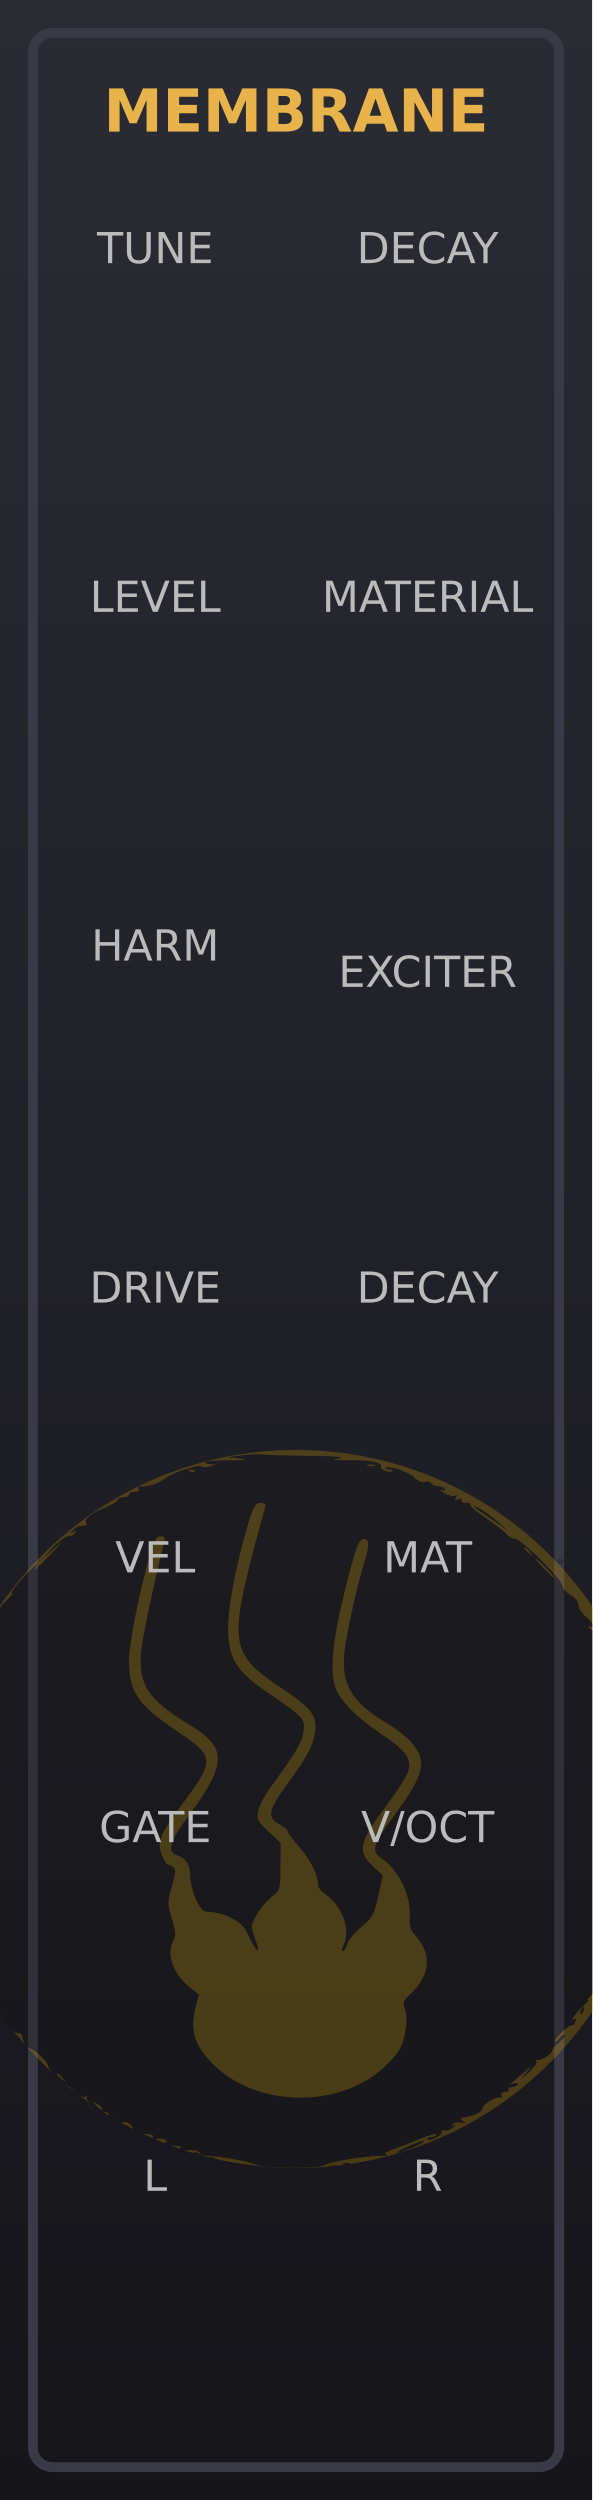
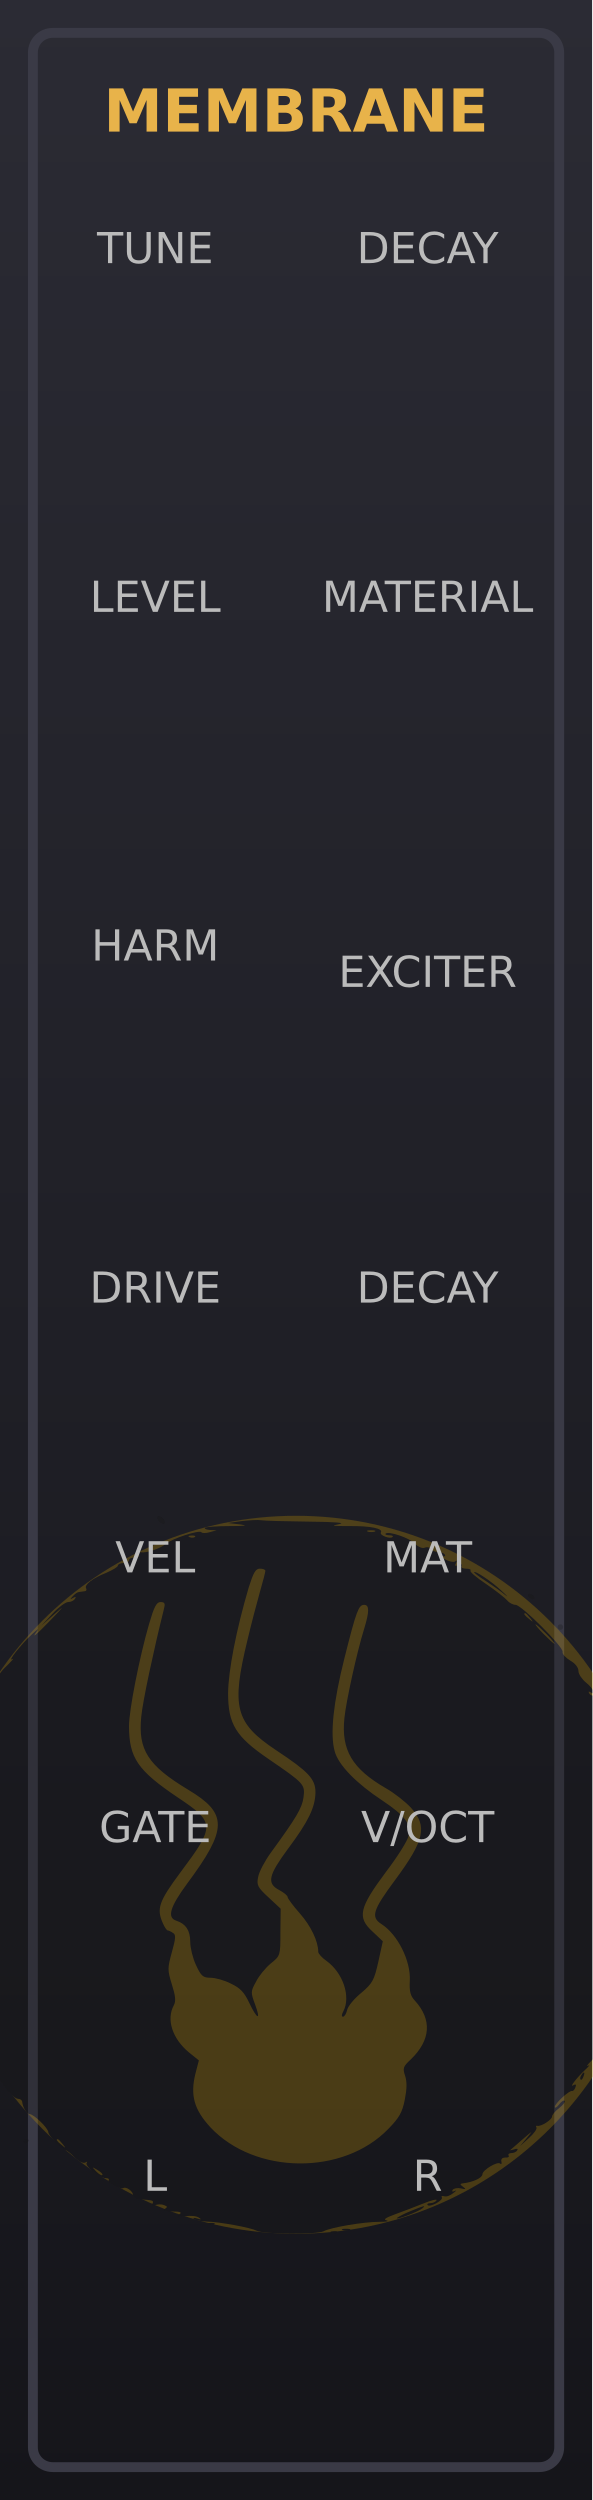
<svg xmlns="http://www.w3.org/2000/svg" width="90" height="380" viewBox="0 0 90 380" version="1.1" id="svg42">
  <defs id="defs2">
    <linearGradient id="bg" x1="0" y1="0" x2="0" y2="1">
      <stop offset="0" stop-color="#2b2b34" id="stop1" />
      <stop offset="1" stop-color="#15151a" id="stop2" />
    </linearGradient>
  </defs>
  <rect x="0" y="0" width="90" height="380" fill="url(#bg)" id="rect2" />
  <rect x="5" y="5" width="80" height="370" rx="3" fill="none" stroke="#3a3a46" stroke-width="1.5" id="rect3" />
-   <g opacity="0.28" transform="translate(-10,220.4) scale(0.423)" id="g28">
+   <g opacity="0.28" transform="translate(-10,230.4) scale(0.423)" id="g28">
    <circle cx="130" cy="129" r="129" fill="#C99700" id="circle3" />
    <g transform="translate(0,258) scale(0.1,-0.1)" fill="#141414" stroke="none" id="g27">
      <path d="M802 2569 c2 -7 10 -15 17 -17 8 -3 12 1 9 9 -2 7 -10 15 -17 17 -8 3 -12 -1 -9 -9z" id="path3" />
      <path d="M1105 2561 l-50 -7 45 -5 c30 -4 18 -6 -37 -6 -46 0 -86 -3 -90 -6 -3 -4 5 -7 18 -8 l24 -1 -25 -7 c-14 -4 -27 -4 -30 0 -7 9 -106 -23 -128 -42 -20 -17 -69 -34 -91 -30 -7 1 -10 -2 -6 -8 3 -7 -2 -11 -14 -11 -12 0 -21 -4 -21 -10 0 -5 -9 -10 -20 -10 -11 0 -20 -4 -20 -9 0 -5 -19 -16 -42 -26 -49 -19 -80 -44 -72 -56 3 -5 0 -10 -5 -10 -6 -1 -15 -2 -21 -3 -5 0 -15 -7 -22 -15 -11 -12 -11 -13 1 -6 9 5 12 4 7 -3 -4 -7 -15 -12 -25 -12 -9 0 -35 -19 -56 -42 l-40 -43 45 40 c40 35 39 33 -10 -18 -54 -56 -75 -74 -49 -39 7 9 -1 4 -19 -13 -40 -37 -91 -102 -71 -90 8 5 -1 -5 -18 -22 -29 -27 -37 -42 -35 -63 0 -3 -8 -17 -19 -30 l-20 -25 11 25 c11 24 10 24 -5 5 -8 -11 -13 -25 -11 -31 3 -7 -2 -15 -10 -18 -8 -3 -14 -12 -14 -21 0 -8 -4 -15 -10 -15 -5 0 -10 -12 -10 -27 0 -22 -2 -25 -10 -13 -8 12 -10 10 -11 -10 -1 -14 -2 -31 -2 -37 1 -7 -3 -11 -7 -8 -4 3 -11 -2 -14 -11 -9 -24 -7 -31 4 -14 5 8 10 11 10 5 0 -5 -4 -16 -9 -24 -7 -11 -11 -10 -19 5 -6 10 -14 16 -17 12 -4 -4 0 -14 8 -22 9 -9 13 -25 10 -37 -5 -16 -8 -18 -15 -7 -7 9 -8 8 -4 -6 4 -10 1 -26 -6 -34 -11 -13 -11 -14 1 -7 11 6 13 4 7 -11 -4 -10 -10 -35 -14 -54 -5 -33 -6 -34 -13 -10 -6 23 -7 23 -8 3 -1 -12 3 -24 9 -28 5 -3 6 -13 3 -21 -3 -9 -8 -11 -12 -6 -3 6 -6 -22 -6 -61 0 -43 -4 -71 -10 -70 -10 1 -12 -85 -5 -217 3 -61 3 -62 10 -25 7 37 7 38 9 8 0 -17 4 -39 8 -49 4 -10 2 -15 -3 -11 -5 3 -10 -3 -10 -13 0 -10 5 -18 10 -17 6 1 14 -18 17 -43 4 -25 12 -63 19 -85 7 -22 14 -57 15 -79 2 -21 7 -41 11 -45 4 -3 4 5 1 17 -9 37 4 18 30 -45 24 -58 31 -78 32 -99 1 -6 13 -24 29 -39 15 -16 21 -25 14 -21 -11 7 -11 4 -1 -12 7 -12 17 -18 23 -15 5 3 6 1 2 -5 -8 -13 55 -97 75 -97 7 0 14 -4 15 -10 2 -20 16 -45 27 -45 15 0 67 -51 67 -65 0 -12 51 -65 63 -65 3 0 18 -11 32 -26 14 -14 30 -22 38 -18 6 4 9 4 5 -1 -9 -10 45 -55 68 -55 9 0 14 -3 11 -7 -8 -7 42 -35 52 -29 11 7 36 -12 36 -26 0 -7 9 -13 20 -14 50 -3 56 -4 49 -16 -5 -8 -2 -9 9 -5 10 3 24 4 33 0 13 -5 13 -7 2 -14 -8 -6 1 -9 27 -9 31 0 37 -3 25 -11 -11 -8 -6 -9 21 -6 20 3 42 1 50 -5 11 -7 9 -8 -6 -3 -11 3 -16 3 -12 -2 5 -4 25 -8 45 -9 47 -1 160 -22 181 -33 24 -13 217 -14 240 -2 26 14 144 34 201 34 25 0 36 2 26 5 -14 3 -5 9 30 22 27 10 73 27 102 39 29 12 51 17 47 11 -3 -5 -13 -10 -22 -10 -9 0 -13 -3 -10 -7 9 -9 58 18 51 28 -3 5 1 6 8 4 8 -3 22 2 33 11 11 8 14 12 6 8 -9 -4 -12 -3 -8 4 4 5 17 8 30 5 18 -4 19 -3 7 6 -11 8 -11 11 -2 12 38 4 72 20 72 33 0 15 55 48 64 38 4 -4 6 0 4 8 -2 9 4 14 14 14 10 -1 15 2 12 7 -3 5 2 9 10 9 8 0 18 4 21 10 4 6 -1 7 -12 3 -10 -3 -16 -4 -13 -2 3 2 23 20 45 39 37 32 38 33 15 5 l-25 -30 32 29 c18 16 30 33 27 38 -3 5 -2 7 3 6 13 -4 53 22 53 33 0 6 11 20 26 31 14 11 23 23 19 26 -3 3 -12 -3 -20 -14 -8 -10 -15 -14 -15 -8 0 12 52 60 62 57 3 -1 9 4 12 13 4 10 2 13 -7 8 -17 -11 11 26 42 55 14 13 19 20 11 15 -8 -4 -3 4 13 19 27 26 37 44 16 32 -6 -4 -5 2 2 14 8 12 16 16 20 10 6 -11 20 27 25 70 4 30 14 41 14 15 1 -13 6 -8 15 15 19 43 19 49 -1 25 -15 -17 -15 -17 0 8 9 15 16 35 16 45 0 15 2 16 10 3 8 -12 10 -11 8 5 0 11 0 31 1 45 1 20 3 22 12 10 7 -11 9 -7 8 20 -2 51 0 62 9 56 5 -3 10 20 11 51 1 31 5 61 8 67 10 16 3 315 -8 374 -6 30 -8 66 -5 80 5 20 4 23 -4 12 -8 -12 -10 -9 -11 15 -1 17 -1 39 0 50 1 15 0 17 -7 7 -7 -11 -11 -8 -16 11 -3 14 -9 33 -12 44 -5 15 -4 15 5 3 14 -20 14 -7 0 24 -7 14 -16 23 -22 19 -6 -3 -7 -1 -3 5 4 7 1 24 -7 39 -8 16 -26 54 -41 86 -14 32 -30 55 -35 52 -5 -3 -13 0 -17 6 -4 8 -3 9 4 5 24 -15 11 13 -15 34 -15 12 -28 31 -28 42 0 13 -12 28 -30 38 -16 10 -29 23 -27 31 4 17 -148 169 -169 169 -9 0 -23 7 -30 16 -8 9 -42 36 -76 59 -35 23 -60 45 -56 48 3 4 -4 7 -16 7 -12 0 -19 4 -16 10 4 6 -1 7 -11 3 -13 -5 -15 -3 -9 7 5 9 4 11 -3 6 -6 -4 -24 0 -39 9 -16 9 -20 14 -10 11 11 -3 15 -2 12 4 -3 6 -15 10 -25 10 -10 0 -22 5 -25 11 -4 6 -14 8 -23 4 -8 -3 -23 3 -34 14 -18 21 -95 47 -106 37 -3 -3 3 -6 13 -6 10 0 16 -3 12 -6 -8 -9 -48 6 -42 16 9 14 -36 24 -115 23 -60 0 -67 1 -35 7 26 5 -14 8 -110 9 -82 1 -159 3 -170 5 -11 2 -42 0 -70 -3z m478 -38 c-7 -2 -19 -2 -25 0 -7 3 -2 5 12 5 14 0 19 -2 13 -5z m-646 -19 c-3 -3 -12 -4 -19 -1 -8 3 -5 6 6 6 11 1 17 -2 13 -5z m253 -122 c0 -4 -9 -39 -20 -77 -11 -39 -31 -115 -44 -170 -59 -242 -45 -299 102 -397 118 -78 142 -104 142 -152 -1 -54 -25 -104 -99 -203 -70 -95 -77 -124 -31 -148 17 -9 30 -20 30 -25 0 -5 20 -32 44 -59 39 -44 66 -100 66 -138 0 -6 13 -21 29 -32 60 -43 89 -129 61 -182 -6 -11 -7 -19 -1 -19 5 0 12 11 15 25 3 13 26 41 51 61 40 34 46 45 61 112 l16 73 -37 35 c-56 51 -48 85 48 214 42 55 79 114 82 131 9 42 -14 72 -95 126 -94 62 -158 128 -171 177 -17 61 -5 175 35 334 43 171 51 192 71 192 19 0 19 -24 0 -86 -26 -83 -65 -261 -71 -321 -12 -115 28 -182 149 -252 30 -17 71 -49 91 -71 59 -66 48 -116 -58 -259 -80 -108 -88 -133 -49 -158 58 -37 106 -132 102 -204 -2 -38 2 -54 18 -71 63 -69 57 -143 -15 -212 -27 -25 -29 -31 -20 -58 7 -21 7 -46 -1 -86 -9 -46 -20 -65 -59 -105 -162 -168 -479 -165 -639 5 -59 64 -74 115 -54 195 l12 46 -36 29 c-59 49 -82 118 -54 169 8 15 6 34 -7 75 -16 52 -16 58 0 116 14 50 15 63 4 69 -7 5 -16 9 -19 9 -3 0 -11 11 -17 25 -24 53 -15 79 63 184 125 167 125 179 -10 269 -144 97 -175 142 -175 257 0 56 37 245 72 366 18 62 27 79 41 79 16 0 18 -5 12 -27 -37 -148 -76 -331 -81 -385 -12 -119 24 -175 168 -262 144 -86 143 -141 -4 -339 -61 -83 -72 -121 -38 -132 34 -11 50 -35 50 -76 0 -21 9 -59 21 -84 18 -39 25 -45 52 -45 17 0 50 -9 73 -21 34 -16 48 -31 66 -69 29 -61 43 -65 21 -6 -16 43 -16 47 3 81 10 21 34 50 53 66 35 28 35 29 35 113 l1 84 -44 41 c-39 36 -43 44 -37 73 3 18 24 58 46 88 91 125 112 160 117 198 6 47 3 50 -127 139 -117 80 -144 125 -144 236 1 81 29 226 74 379 17 54 25 68 40 68 11 0 20 -3 20 -8z m951 -169 c13 -16 12 -17 -3 -4 -17 13 -22 21 -14 21 2 0 10 -8 17 -17z m59 -58 c19 -19 32 -35 29 -35 -3 0 -20 16 -39 35 -19 19 -32 35 -29 35 3 0 20 -16 39 -35z m200 -275 c11 -22 18 -40 15 -40 -2 0 -14 18 -25 40 -11 22 -18 40 -15 40 2 0 14 -18 25 -40z m-1939 -1557 c13 -16 12 -17 -3 -4 -17 13 -22 21 -14 21 2 0 10 -8 17 -17z m143 -112 c-2 -3 -12 3 -22 13 -16 17 -16 18 5 5 12 -7 20 -15 17 -18z" id="path4" />
      <path d="M1940 2377 c0 -2 19 -17 43 -32 23 -15 54 -37 68 -49 14 -11 9 -5 -12 14 -34 33 -99 76 -99 67z" id="path5" />
      <path d="M2135 2290 c3 -5 11 -10 16 -10 6 0 7 5 4 10 -3 6 -11 10 -16 10 -6 0 -7 -4 -4 -10z" id="path6" />
      <path d="M2240 2180 c0 -5 5 -10 10 -10 6 0 10 5 10 10 0 6 -4 10 -10 10 -5 0 -10 -4 -10 -10z" id="path7" />
      <path d="M10 1770 c0 -5 5 -10 10 -10 6 0 10 5 10 10 0 6 -4 10 -10 10 -5 0 -10 -4 -10 -10z" id="path8" />
      <path d="M41 1604 c0 -11 3 -14 6 -6 3 7 2 16 -1 19 -3 4 -6 -2 -5 -13z" id="path9" />
      <path d="M2542 1485 c0 -16 2 -22 5 -12 2 9 2 23 0 30 -3 6 -5 -1 -5 -18z" id="path10" />
      <path d="M13 1445 c0 -22 2 -30 4 -17 2 12 2 30 0 40 -3 9 -5 -1 -4 -23z" id="path11" />
      <path d="M2552 1415 c0 -16 2 -22 5 -12 2 9 2 23 0 30 -3 6 -5 -1 -5 -18z" id="path12" />
      <path d="M2552 1360 c0 -14 2 -19 5 -12 2 6 2 18 0 25 -3 6 -5 1 -5 -13z" id="path13" />
      <path d="M2552 1250 c0 -14 2 -19 5 -12 2 6 2 18 0 25 -3 6 -5 1 -5 -13z" id="path14" />
      <path d="M2541 1094 c0 -11 3 -14 6 -6 3 7 2 16 -1 19 -3 4 -6 -2 -5 -13z" id="path15" />
      <path d="M32 1015 c0 -16 2 -22 5 -12 2 9 2 23 0 30 -3 6 -5 -1 -5 -18z" id="path16" />
      <path d="M2580 1020 c0 -5 5 -10 10 -10 6 0 10 5 10 10 0 6 -4 10 -10 10 -5 0 -10 -4 -10 -10z" id="path17" />
      <path d="M48 929 c2 -16 7 -31 11 -34 4 -2 5 9 3 26 -2 16 -7 31 -11 34 -4 2 -5 -9 -3 -26z" id="path18" />
      <path d="M110 761 c0 -6 4 -13 10 -16 6 -3 7 1 4 9 -7 18 -14 21 -14 7z" id="path19" />
      <path d="M2325 569 c-4 -6 -5 -12 -2 -15 2 -3 7 2 10 11 7 17 1 20 -8 4z" id="path20" />
      <path d="M160 490 c0 -5 5 -10 10 -10 6 0 10 5 10 10 0 6 -4 10 -10 10 -5 0 -10 -4 -10 -10z" id="path21" />
      <path d="M320 329 c0 -5 5 -7 10 -4 6 3 10 8 10 11 0 2 -4 4 -10 4 -5 0 -10 -5 -10 -11z" id="path22" />
      <path d="M1713 82 c-23 -9 -45 -21 -50 -25 -10 -11 79 23 92 35 12 11 7 10 -42 -10z" id="path23" />
      <path d="M988 33 c7 -3 16 -2 19 1 4 3 -2 6 -13 5 -11 0 -14 -3 -6 -6z" id="path24" />
      <path d="M1468 13 c6 -2 18 -2 25 0 6 3 1 5 -13 5 -14 0 -19 -2 -12 -5z" id="path25" />
      <path d="M1118 3 c6 -2 18 -2 25 0 6 3 1 5 -13 5 -14 0 -19 -2 -12 -5z" id="path26" />
      <path d="M1428 3 c7 -3 16 -2 19 1 4 3 -2 6 -13 5 -11 0 -14 -3 -6 -6z" id="path27" />
    </g>
  </g>
  <path d="m 16.578,13.439 h 2.153 l 1.494,3.511 1.503,-3.511 h 2.149 V 20 h -1.6 V 15.201 L 20.766,18.739 H 19.694 L 18.182,15.201 V 20 h -1.604 z m 8.956,0 h 4.566 v 1.279 h -2.874 v 1.222 h 2.703 v 1.279 h -2.703 v 1.503 h 2.971 V 20 h -4.663 z m 6.148,0 h 2.153 l 1.494,3.511 1.503,-3.511 h 2.149 V 20 H 37.382 V 15.201 L 35.87,18.739 H 34.798 L 33.286,15.201 V 20 h -1.604 z m 11.584,2.54 q 0.4,0 0.606,-0.176 0.207,-0.176 0.207,-0.519 0,-0.338 -0.207,-0.514 -0.207,-0.18 -0.606,-0.18 h -0.936 v 1.389 z m 0.057,2.87 q 0.51,0 0.765,-0.215 0.259,-0.215 0.259,-0.65 0,-0.426 -0.255,-0.637 -0.255,-0.215 -0.769,-0.215 h -0.993 v 1.718 z m 1.573,-2.36 q 0.545,0.158 0.844,0.584 0.299,0.426 0.299,1.046 0,0.949 -0.642,1.415 Q 44.756,20 43.447,20 h -2.808 v -6.561 h 2.54 q 1.367,0 1.978,0.413 0.615,0.413 0.615,1.323 0,0.479 -0.224,0.817 -0.224,0.334 -0.65,0.497 z M 49.902,16.348 q 0.532,0 0.76,-0.198 0.233,-0.198 0.233,-0.65 0,-0.448 -0.233,-0.642 -0.229,-0.193 -0.76,-0.193 h -0.712 v 1.683 z M 49.19,17.517 V 20 h -1.692 v -6.561 h 2.584 q 1.296,0 1.898,0.435 0.606,0.435 0.606,1.375 0,0.65 -0.316,1.068 -0.312,0.417 -0.945,0.615 0.347,0.079 0.62,0.36 0.277,0.277 0.558,0.844 L 53.422,20 h -1.802 l -0.8,-1.63 q -0.242,-0.492 -0.492,-0.672 -0.246,-0.18 -0.659,-0.18 z m 9.22,1.288 H 55.764 L 55.347,20 H 53.646 l 2.43,-6.561 h 2.017 L 60.524,20 h -1.701 z m -2.224,-1.217 h 1.797 l -0.896,-2.61 z m 5.208,-4.148 h 1.89 l 2.386,4.5 v -4.5 h 1.604 V 20 h -1.89 l -2.386,-4.5 V 20 h -1.604 z m 7.532,0 h 4.566 v 1.279 H 70.618 v 1.222 h 2.703 v 1.279 H 70.618 v 1.503 h 2.971 V 20 h -4.663 z" id="text28" style="font-weight:bold;font-size:9px;font-family:'DejaVu Sans';text-anchor:middle;fill:#e8b34a" aria-label="MEMBRANE" />
  <path d="m 14.732,35.261 h 4.009 v 0.54 H 17.059 V 40 h -0.644 v -4.199 h -1.682 z m 4.554,0 h 0.644 v 2.879 q 0,0.762 0.276,1.098 0.276,0.333 0.895,0.333 0.616,0 0.892,-0.333 0.276,-0.336 0.276,-1.098 v -2.879 h 0.644 v 2.958 q 0,0.927 -0.46,1.4 -0.457,0.473 -1.352,0.473 -0.898,0 -1.358,-0.473 -0.457,-0.473 -0.457,-1.4 z m 4.831,0 h 0.863 l 2.101,3.964 v -3.964 h 0.622 V 40 H 26.84 L 24.739,36.036 V 40 h -0.622 z m 4.862,0 h 2.996 v 0.54 h -2.355 v 1.403 h 2.257 v 0.54 h -2.257 v 1.717 h 2.412 V 40 h -3.053 z" id="text29" style="font-size:6.5px;font-family:'DejaVu Sans';text-anchor:middle;fill:#bbbbbb" aria-label="TUNE" />
  <path d="m 55.498,35.788 v 3.685 h 0.774 q 0.981,0 1.435,-0.444 0.457,-0.444 0.457,-1.403 0,-0.952 -0.457,-1.393 -0.454,-0.444 -1.435,-0.444 z m -0.641,-0.527 h 1.317 q 1.377,0 2.022,0.574 0.644,0.571 0.644,1.79 0,1.225 -0.647,1.8 Q 57.545,40 56.174,40 h -1.317 z m 5.005,0 h 2.996 v 0.54 h -2.355 v 1.403 h 2.257 v 0.54 h -2.257 v 1.717 h 2.412 V 40 h -3.053 z m 7.655,0.365 v 0.676 q -0.324,-0.302 -0.692,-0.451 -0.365,-0.149 -0.778,-0.149 -0.812,0 -1.244,0.498 -0.432,0.495 -0.432,1.435 0,0.936 0.432,1.435 0.432,0.495 1.244,0.495 0.413,0 0.778,-0.149 0.368,-0.149 0.692,-0.451 v 0.67 q -0.336,0.229 -0.714,0.343 -0.375,0.114 -0.793,0.114 -1.076,0 -1.695,-0.657 -0.619,-0.66 -0.619,-1.8 0,-1.143 0.619,-1.8 0.619,-0.66 1.695,-0.66 0.425,0 0.8,0.114 0.378,0.111 0.708,0.336 z m 2.574,0.267 -0.87,2.358 h 1.742 z m -0.362,-0.632 h 0.727 L 72.262,40 H 71.595 L 71.164,38.784 H 69.028 L 68.596,40 h -0.676 z m 2.069,0 h 0.689 l 1.314,1.949 1.304,-1.949 h 0.689 l -1.676,2.482 V 40 h -0.644 v -2.257 z" id="text30" style="font-size:6.5px;font-family:'DejaVu Sans';text-anchor:middle;fill:#bbbbbb" aria-label="DECAY" />
  <path d="m 14.286,88.261 h 0.641 v 4.199 h 2.307 V 93 h -2.948 z m 3.621,0 h 2.996 v 0.54 h -2.355 v 1.403 h 2.257 v 0.54 h -2.257 v 1.717 h 2.412 V 93 H 17.908 Z M 23.237,93 21.428,88.261 h 0.67 l 1.501,3.99 1.504,-3.99 h 0.667 L 23.963,93 Z m 3.225,-4.739 H 29.457 v 0.54 h -2.355 v 1.403 h 2.257 v 0.54 H 27.102 v 1.717 h 2.412 V 93 h -3.053 z m 4.107,0 h 0.641 v 4.199 h 2.307 V 93 H 30.568 Z" id="text31" style="font-size:6.5px;font-family:'DejaVu Sans';text-anchor:middle;fill:#bbbbbb" aria-label="LEVEL" />
  <path d="m 49.574,88.261 h 0.955 l 1.209,3.225 1.216,-3.225 h 0.955 V 93 h -0.625 v -4.161 l -1.222,3.25 h -0.644 l -1.222,-3.25 V 93 h -0.622 z m 7.192,0.632 -0.87,2.358 h 1.742 z m -0.362,-0.632 h 0.727 L 58.936,93 h -0.667 l -0.432,-1.216 H 55.702 L 55.271,93 h -0.676 z m 2.063,0 h 4.009 v 0.54 H 60.793 V 93 h -0.644 v -4.199 h -1.682 z m 4.627,0 h 2.996 v 0.54 h -2.355 v 1.403 h 2.257 v 0.54 h -2.257 v 1.717 h 2.412 V 93 h -3.053 z m 6.354,2.517 q 0.206,0.07 0.4,0.298 0.197,0.229 0.394,0.628 L 70.892,93 H 70.203 L 69.597,91.784 Q 69.362,91.308 69.14,91.153 68.921,90.997 68.54,90.997 H 67.842 V 93 H 67.201 v -4.739 h 1.447 q 0.812,0 1.212,0.34 0.4,0.34 0.4,1.025 0,0.448 -0.209,0.743 -0.206,0.295 -0.603,0.409 z m -1.606,-1.99 v 1.682 h 0.806 q 0.463,0 0.698,-0.213 0.238,-0.216 0.238,-0.632 0,-0.416 -0.238,-0.625 -0.235,-0.213 -0.698,-0.213 z m 3.875,-0.527 h 0.641 V 93 h -0.641 z m 3.501,0.632 -0.87,2.358 h 1.742 z M 74.856,88.261 H 75.583 L 77.389,93 h -0.667 l -0.432,-1.216 H 74.155 L 73.723,93 h -0.676 z m 3.225,0 h 0.641 v 4.199 h 2.307 V 93 h -2.948 z" id="text32" style="font-size:6.5px;font-family:'DejaVu Sans';text-anchor:middle;fill:#bbbbbb" aria-label="MATERIAL" />
  <path d="m 14.509,141.261 h 0.641 v 1.942 h 2.33 v -1.942 h 0.641 V 146 h -0.641 v -2.257 h -2.33 V 146 H 14.509 Z m 6.471,0.632 -0.87,2.358 h 1.742 z m -0.362,-0.632 h 0.727 L 23.151,146 H 22.484 l -0.432,-1.216 H 19.917 L 19.485,146 h -0.676 z m 5.472,2.517 q 0.206,0.07 0.4,0.298 0.197,0.229 0.394,0.628 L 27.534,146 h -0.689 l -0.606,-1.216 q -0.235,-0.476 -0.457,-0.632 -0.219,-0.156 -0.6,-0.156 H 24.484 V 146 h -0.641 v -4.739 h 1.447 q 0.812,0 1.212,0.34 0.4,0.34 0.4,1.025 0,0.448 -0.209,0.743 -0.206,0.295 -0.603,0.409 z m -1.606,-1.99 v 1.682 h 0.806 q 0.463,0 0.698,-0.213 0.238,-0.216 0.238,-0.632 0,-0.416 -0.238,-0.625 -0.235,-0.213 -0.698,-0.213 z m 3.875,-0.527 h 0.955 l 1.209,3.225 1.216,-3.225 h 0.955 V 146 h -0.625 v -4.161 l -1.222,3.25 H 30.203 l -1.222,-3.25 V 146 h -0.622 z" id="text33" style="font-size:6.5px;font-family:'DejaVu Sans';text-anchor:middle;fill:#bbbbbb" aria-label="HARM" />
  <path d="m 52.07,145.261 h 2.996 v 0.54 h -2.355 v 1.403 h 2.257 v 0.54 h -2.257 v 1.717 h 2.412 V 150 h -3.053 z m 3.878,0 h 0.689 l 1.177,1.761 1.184,-1.761 h 0.689 l -1.523,2.276 1.625,2.463 h -0.689 L 57.767,147.985 56.424,150 h -0.692 l 1.692,-2.53 z m 7.757,0.365 v 0.676 q -0.324,-0.302 -0.692,-0.451 -0.365,-0.149 -0.778,-0.149 -0.812,0 -1.244,0.498 -0.432,0.495 -0.432,1.435 0,0.936 0.432,1.435 0.432,0.495 1.244,0.495 0.413,0 0.778,-0.149 0.368,-0.149 0.692,-0.451 v 0.67 q -0.336,0.229 -0.714,0.343 -0.375,0.114 -0.793,0.114 -1.076,0 -1.695,-0.657 -0.619,-0.66 -0.619,-1.8 0,-1.143 0.619,-1.8 0.619,-0.66 1.695,-0.66 0.425,0 0.8,0.114 0.378,0.111 0.708,0.336 z m 0.99,-0.365 h 0.641 V 150 h -0.641 z m 1.26,0 h 4.009 v 0.54 H 68.282 V 150 h -0.644 v -4.199 h -1.682 z m 4.627,0 h 2.996 v 0.54 h -2.355 v 1.403 h 2.257 v 0.54 h -2.257 v 1.717 h 2.412 V 150 h -3.053 z m 6.354,2.517 q 0.206,0.07 0.4,0.298 0.197,0.229 0.394,0.628 L 78.381,150 h -0.689 l -0.606,-1.216 q -0.235,-0.476 -0.457,-0.632 -0.219,-0.156 -0.6,-0.156 H 75.331 V 150 h -0.641 v -4.739 h 1.447 q 0.812,0 1.212,0.34 0.4,0.34 0.4,1.025 0,0.448 -0.209,0.743 -0.206,0.295 -0.603,0.409 z m -1.606,-1.99 v 1.682 h 0.806 q 0.463,0 0.698,-0.213 0.238,-0.216 0.238,-0.632 0,-0.416 -0.238,-0.625 -0.235,-0.213 -0.698,-0.213 z" id="text34" style="font-size:6.5px;font-family:'DejaVu Sans';text-anchor:middle;fill:#bbbbbb" aria-label="EXCITER" />
  <path d="m 14.883,193.788 v 3.685 h 0.774 q 0.981,0 1.435,-0.444 0.457,-0.444 0.457,-1.403 0,-0.952 -0.457,-1.393 -0.454,-0.444 -1.435,-0.444 z m -0.641,-0.527 h 1.317 q 1.377,0 2.022,0.574 0.644,0.571 0.644,1.79 0,1.225 -0.647,1.8 Q 16.93,198 15.559,198 h -1.317 z m 7.252,2.517 q 0.206,0.07 0.4,0.298 0.197,0.229 0.394,0.628 L 22.938,198 h -0.689 l -0.606,-1.216 q -0.235,-0.476 -0.457,-0.632 -0.219,-0.156 -0.6,-0.156 H 19.888 V 198 h -0.641 v -4.739 h 1.447 q 0.812,0 1.212,0.34 0.4,0.34 0.4,1.025 0,0.448 -0.209,0.743 -0.206,0.295 -0.603,0.409 z m -1.606,-1.99 v 1.682 h 0.806 q 0.463,0 0.698,-0.213 0.238,-0.216 0.238,-0.632 0,-0.416 -0.238,-0.625 -0.235,-0.213 -0.698,-0.213 z m 3.875,-0.527 h 0.641 V 198 H 23.763 Z M 26.902,198 25.093,193.261 h 0.67 l 1.501,3.99 1.504,-3.99 h 0.667 L 27.629,198 Z m 3.225,-4.739 h 2.996 v 0.54 h -2.355 v 1.403 h 2.257 v 0.54 h -2.257 v 1.717 h 2.412 V 198 h -3.053 z" id="text35" style="font-size:6.5px;font-family:'DejaVu Sans';text-anchor:middle;fill:#bbbbbb" aria-label="DRIVE" />
  <path d="m 55.498,193.788 v 3.685 h 0.774 q 0.981,0 1.435,-0.444 0.457,-0.444 0.457,-1.403 0,-0.952 -0.457,-1.393 -0.454,-0.444 -1.435,-0.444 z m -0.641,-0.527 h 1.317 q 1.377,0 2.022,0.574 0.644,0.571 0.644,1.79 0,1.225 -0.647,1.8 Q 57.545,198 56.174,198 h -1.317 z m 5.005,0 h 2.996 v 0.54 h -2.355 v 1.403 h 2.257 v 0.54 h -2.257 v 1.717 h 2.412 V 198 h -3.053 z m 7.655,0.365 v 0.676 q -0.324,-0.302 -0.692,-0.451 -0.365,-0.149 -0.778,-0.149 -0.812,0 -1.244,0.498 -0.432,0.495 -0.432,1.435 0,0.936 0.432,1.435 0.432,0.495 1.244,0.495 0.413,0 0.778,-0.149 0.368,-0.149 0.692,-0.451 v 0.67 q -0.336,0.229 -0.714,0.343 -0.375,0.114 -0.793,0.114 -1.076,0 -1.695,-0.657 -0.619,-0.66 -0.619,-1.8 0,-1.143 0.619,-1.8 0.619,-0.66 1.695,-0.66 0.425,0 0.8,0.114 0.378,0.111 0.708,0.336 z m 2.574,0.267 -0.87,2.358 h 1.742 z m -0.362,-0.632 h 0.727 L 72.262,198 h -0.667 l -0.432,-1.216 H 69.028 L 68.596,198 h -0.676 z m 2.069,0 h 0.689 l 1.314,1.949 1.304,-1.949 h 0.689 l -1.676,2.482 V 198 h -0.644 v -2.257 z" id="text36" style="font-size:6.5px;font-family:'DejaVu Sans';text-anchor:middle;fill:#bbbbbb" aria-label="DECAY" />
  <path d="m 19.372,239 -1.809,-4.739 h 0.67 l 1.501,3.99 1.504,-3.99 h 0.667 L 20.099,239 Z m 3.225,-4.739 h 2.996 v 0.54 h -2.355 v 1.403 h 2.257 v 0.54 h -2.257 v 1.717 h 2.412 V 239 h -3.053 z m 4.107,0 h 0.641 v 4.199 h 2.307 V 239 h -2.948 z" id="text37" style="font-size:6.5px;font-family:'DejaVu Sans';text-anchor:middle;fill:#bbbbbb" aria-label="VEL" />
  <path d="m 58.878,234.261 h 0.955 l 1.209,3.225 1.216,-3.225 h 0.955 V 239 h -0.625 v -4.161 l -1.222,3.25 H 60.722 l -1.222,-3.25 V 239 h -0.622 z m 7.192,0.632 -0.87,2.358 h 1.742 z m -0.362,-0.632 H 66.435 L 68.24,239 h -0.667 l -0.432,-1.216 H 65.006 L 64.575,239 h -0.676 z m 2.063,0 h 4.009 v 0.54 H 70.097 V 239 h -0.644 v -4.199 h -1.682 z" id="text38" style="font-size:6.5px;font-family:'DejaVu Sans';text-anchor:middle;fill:#bbbbbb" aria-label="MAT" />
  <path d="m 18.941,279.324 v -1.273 h -1.047 v -0.527 h 1.682 v 2.034 q -0.371,0.263 -0.819,0.4 -0.448,0.133 -0.955,0.133 -1.111,0 -1.739,-0.647 -0.625,-0.651 -0.625,-1.809 0,-1.162 0.625,-1.809 0.628,-0.651 1.739,-0.651 0.463,0 0.879,0.114 0.419,0.114 0.771,0.336 v 0.682 q -0.355,-0.302 -0.755,-0.454 -0.4,-0.152 -0.841,-0.152 -0.87,0 -1.308,0.486 -0.435,0.486 -0.435,1.447 0,0.958 0.435,1.444 0.438,0.486 1.308,0.486 0.34,0 0.606,-0.057 0.267,-0.06 0.479,-0.184 z m 3.39,-3.431 -0.87,2.358 h 1.742 z m -0.362,-0.632 h 0.727 L 24.501,280 h -0.667 l -0.432,-1.216 H 21.267 L 20.836,280 h -0.676 z m 2.063,0 h 4.009 v 0.54 H 26.358 V 280 H 25.714 v -4.199 h -1.682 z m 4.627,0 h 2.996 v 0.54 h -2.355 v 1.403 h 2.257 v 0.54 h -2.257 v 1.717 h 2.412 V 280 h -3.053 z" id="text39" style="font-size:6.5px;font-family:'DejaVu Sans';text-anchor:middle;fill:#bbbbbb" aria-label="GATE" />
  <path d="m 56.729,280 -1.809,-4.739 H 55.59 l 1.501,3.99 1.504,-3.99 h 0.667 L 57.456,280 Z m 4.237,-4.739 h 0.54 l -1.65,5.342 h -0.54 z m 3.101,0.435 q -0.698,0 -1.111,0.521 -0.409,0.52 -0.409,1.419 0,0.895 0.409,1.416 0.413,0.52 1.111,0.52 0.698,0 1.104,-0.52 0.409,-0.521 0.409,-1.416 0,-0.898 -0.409,-1.419 -0.406,-0.521 -1.104,-0.521 z m 0,-0.521 q 0.997,0 1.593,0.67 0.597,0.666 0.597,1.79 0,1.12 -0.597,1.79 -0.597,0.666 -1.593,0.666 -1,0 -1.6,-0.666 -0.597,-0.667 -0.597,-1.79 0,-1.124 0.597,-1.79 0.6,-0.67 1.6,-0.67 z m 6.741,0.451 v 0.676 q -0.324,-0.302 -0.692,-0.451 -0.365,-0.149 -0.778,-0.149 -0.812,0 -1.244,0.498 -0.432,0.495 -0.432,1.435 0,0.936 0.432,1.435 0.432,0.495 1.244,0.495 0.413,0 0.778,-0.149 0.368,-0.149 0.692,-0.451 v 0.67 q -0.336,0.229 -0.714,0.343 -0.375,0.114 -0.793,0.114 -1.076,0 -1.695,-0.657 -0.619,-0.66 -0.619,-1.8 0,-1.143 0.619,-1.8 0.619,-0.66 1.695,-0.66 0.425,0 0.8,0.114 0.378,0.111 0.708,0.336 z m 0.333,-0.365 h 4.009 v 0.54 H 73.468 V 280 h -0.644 v -4.199 h -1.682 z" id="text40" style="font-size:6.5px;font-family:'DejaVu Sans';text-anchor:middle;fill:#bbbbbb" aria-label="V/OCT" />
  <path d="m 22.427,328.261 h 0.641 v 4.199 h 2.307 V 333 h -2.948 z" id="text41" style="font-size:6.5px;font-family:'DejaVu Sans';text-anchor:middle;fill:#bbbbbb" aria-label="L" />
  <path d="m 65.627,330.778 q 0.206,0.07 0.4,0.298 0.197,0.229 0.394,0.628 L 67.071,333 h -0.689 l -0.606,-1.216 q -0.235,-0.476 -0.457,-0.632 -0.219,-0.156 -0.6,-0.156 H 64.021 V 333 h -0.641 v -4.739 h 1.447 q 0.812,0 1.212,0.34 0.4,0.34 0.4,1.025 0,0.448 -0.209,0.743 -0.206,0.295 -0.603,0.409 z m -1.606,-1.99 v 1.682 h 0.806 q 0.463,0 0.698,-0.213 0.238,-0.216 0.238,-0.632 0,-0.416 -0.238,-0.625 -0.235,-0.213 -0.698,-0.213 z" id="text42" style="font-size:6.5px;font-family:'DejaVu Sans';text-anchor:middle;fill:#bbbbbb" aria-label="R" />
</svg>
